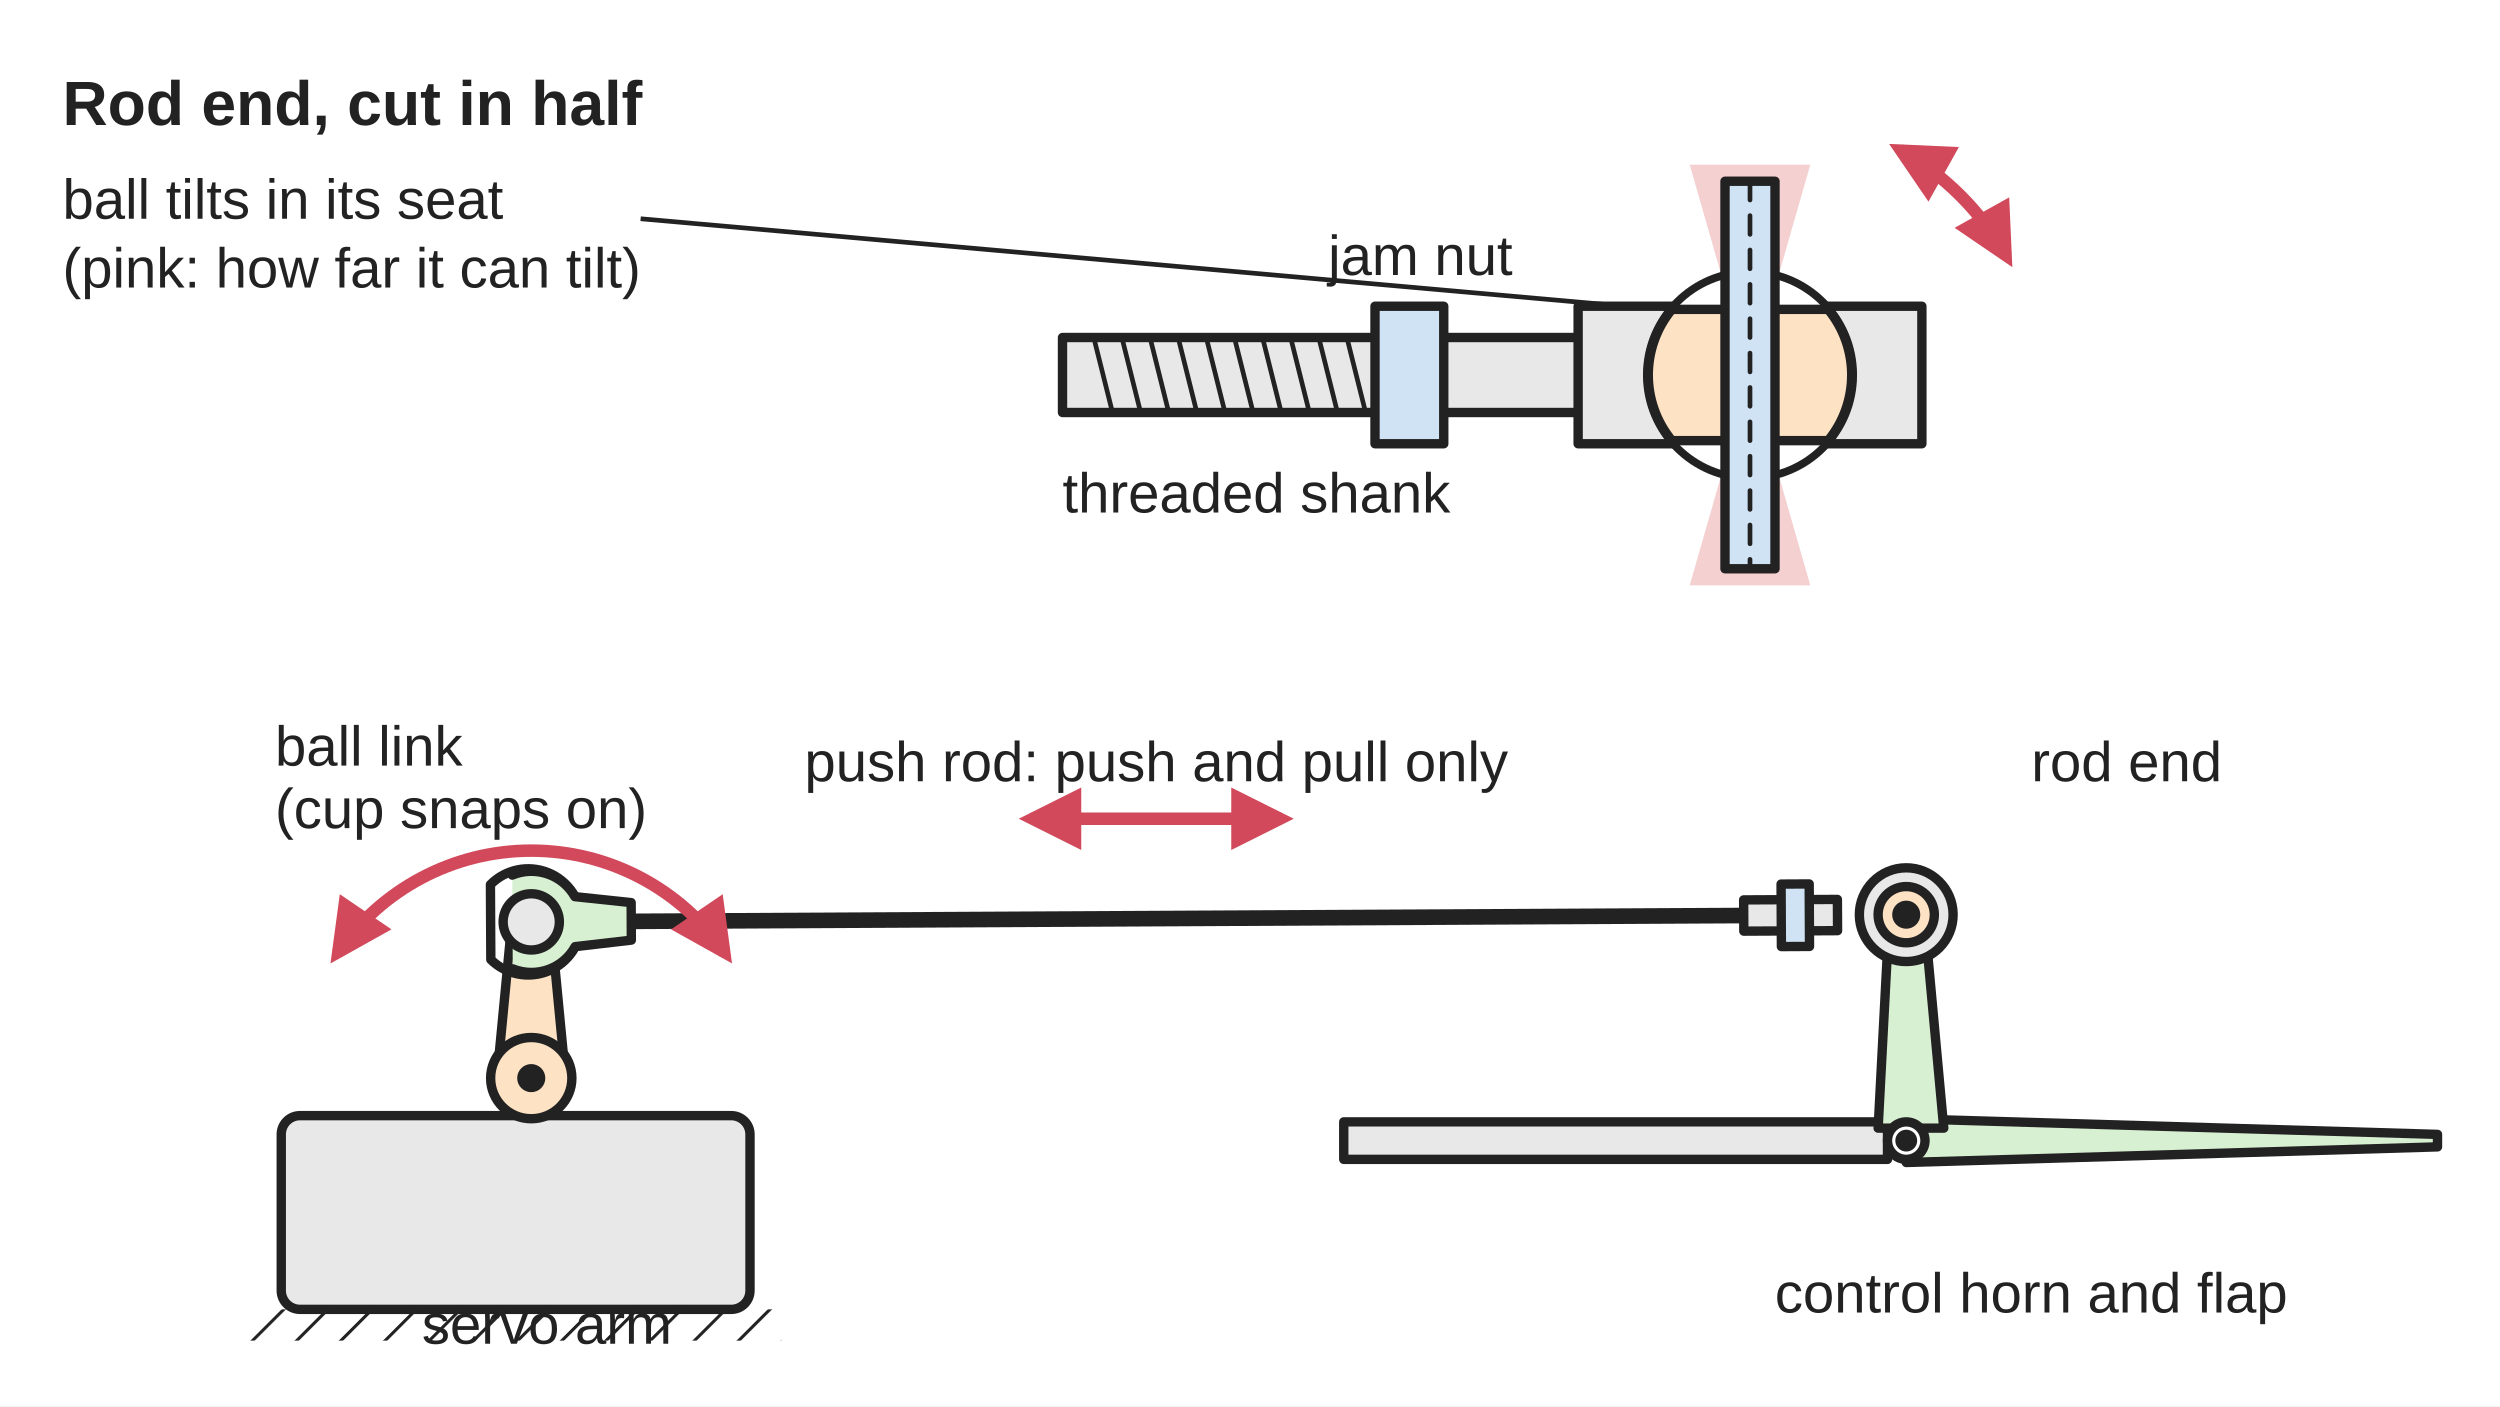
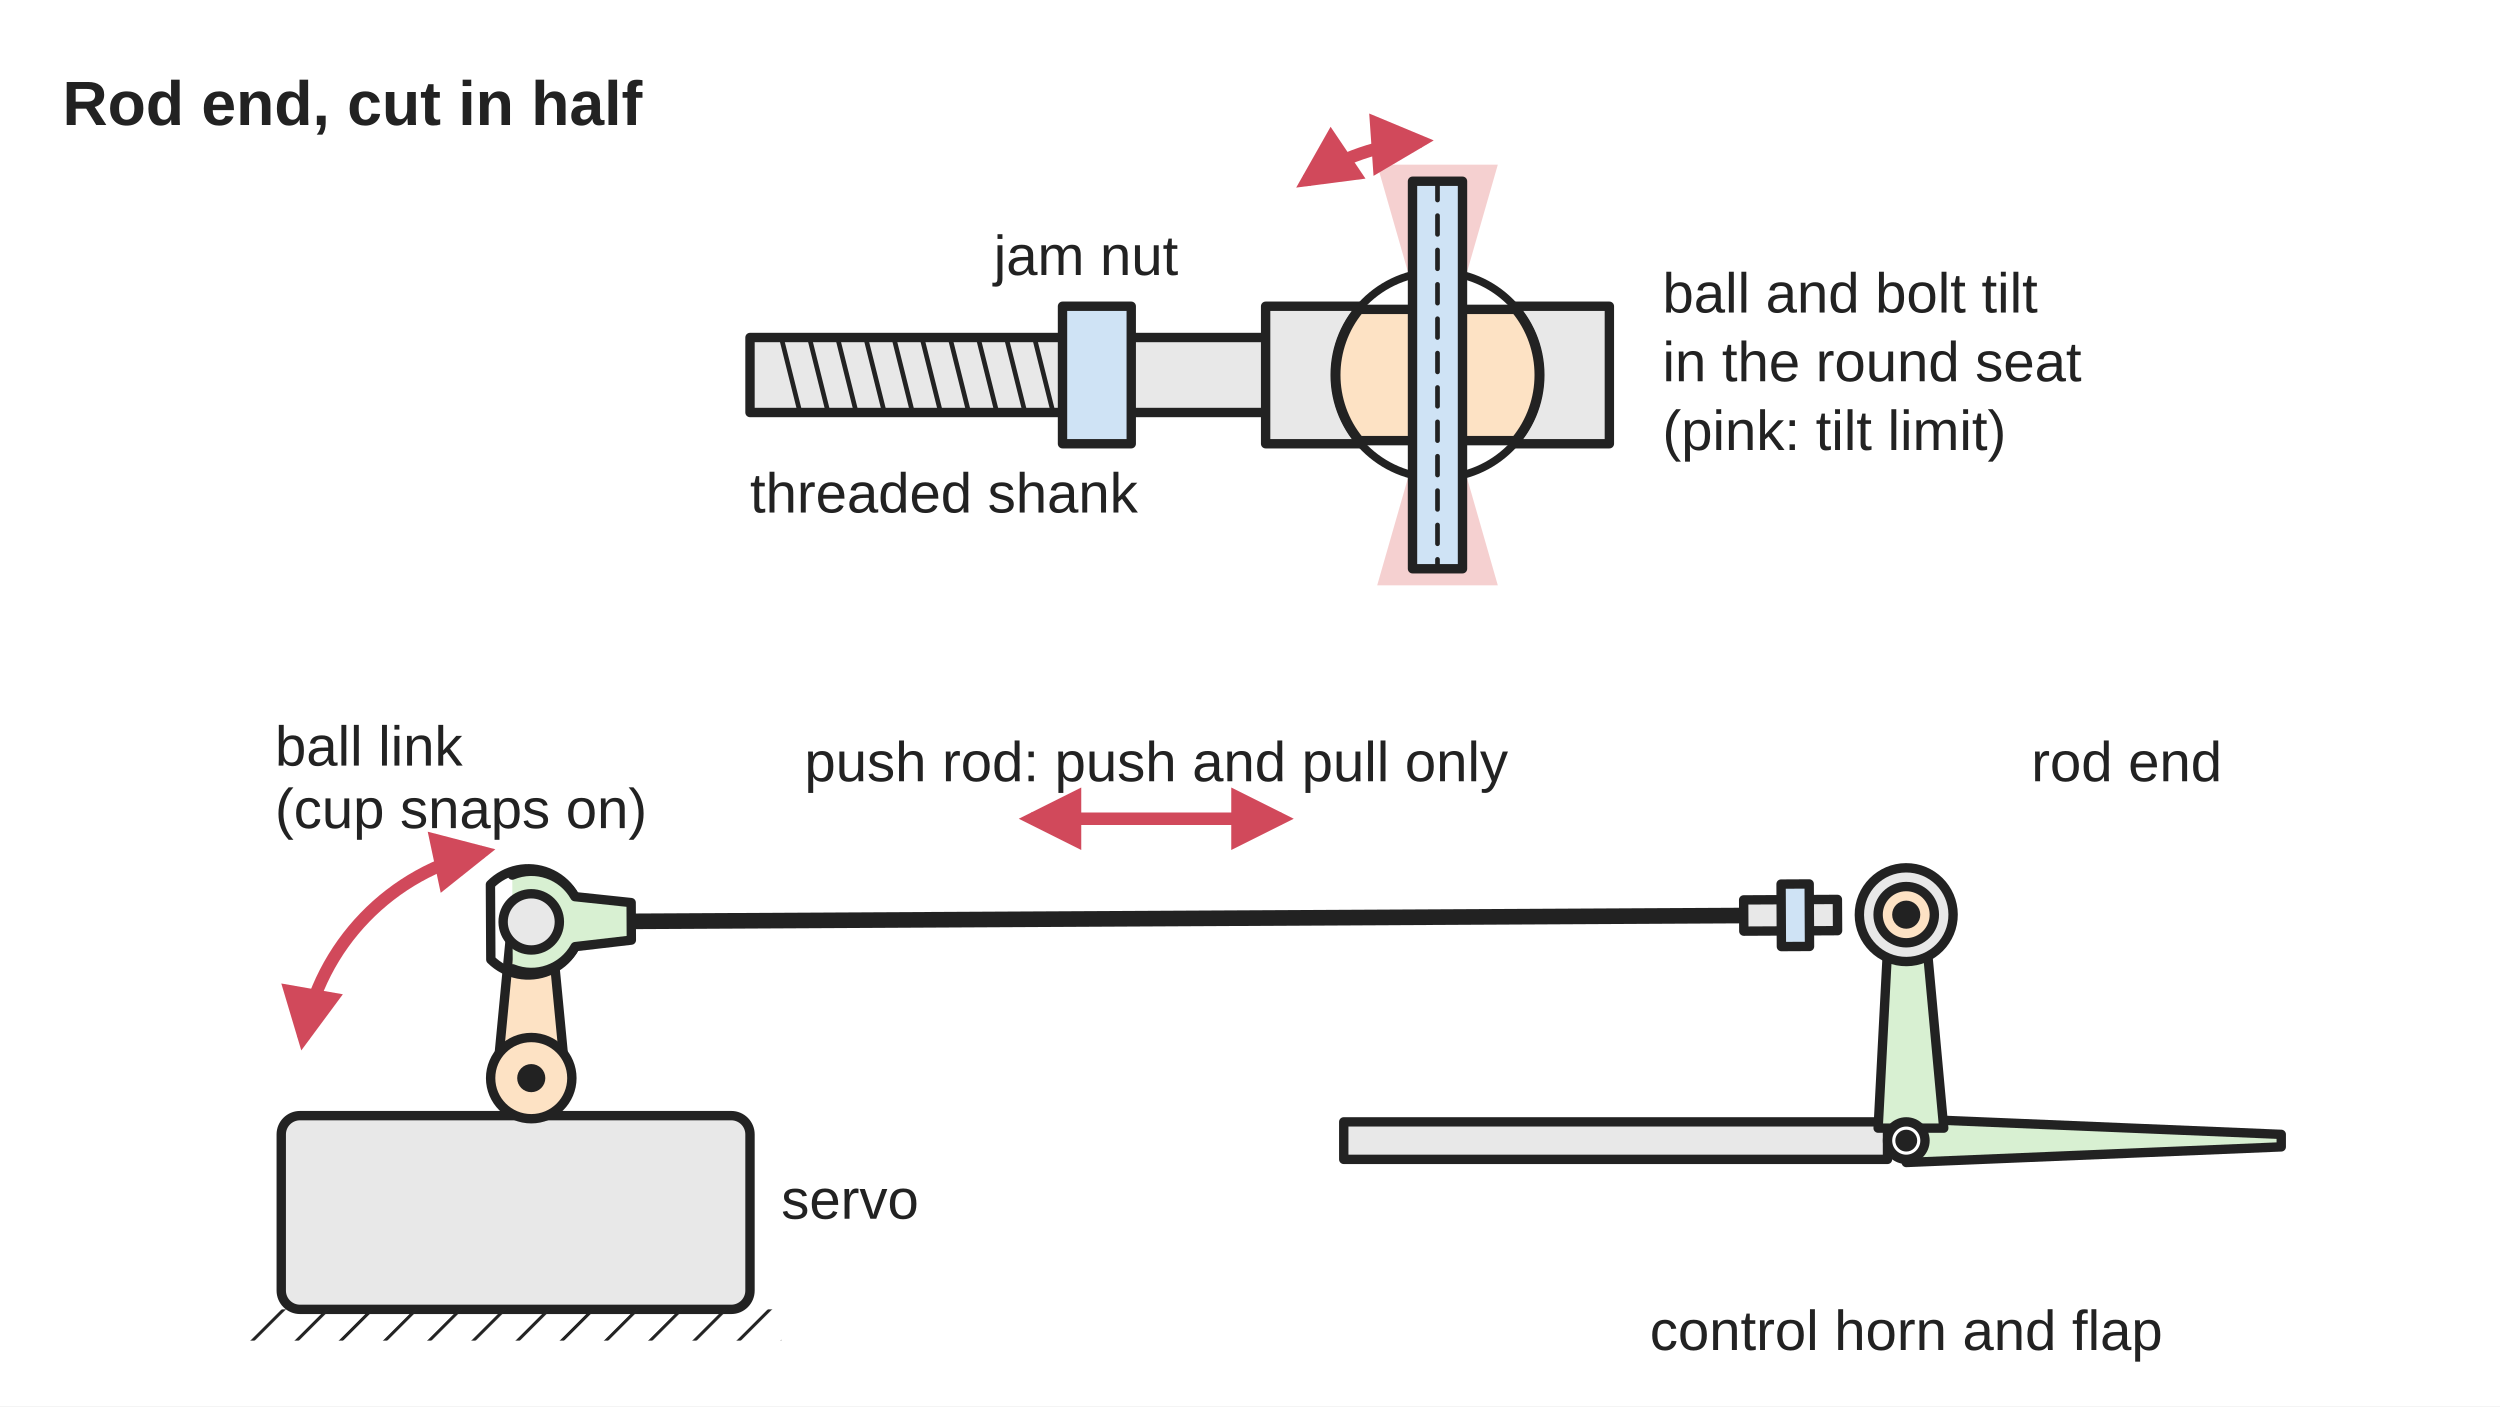
<svg xmlns="http://www.w3.org/2000/svg" viewBox="0 0 800 450" width="800" height="450" role="img">
  <rect width="800" height="450" fill="#ffffff" />
  <defs>
    <marker id="ah" viewBox="0 0 10 10" refX="8" refY="5" markerWidth="5" markerHeight="5" orient="auto-start-reverse">
      <path d="M0,0 L10,5 L0,10 z" fill="#d1495b" />
    </marker>
    <pattern id="hatch" width="10" height="10" patternUnits="userSpaceOnUse" patternTransform="rotate(45)">
      <line x1="0" y1="0" x2="0" y2="10" stroke="#222" stroke-width="2" />
    </pattern>
  </defs>
  <g stroke="#222" stroke-width="3" stroke-linejoin="round" stroke-linecap="round">
-     <path d="M560,120 L579.3,52.7 L540.7,52.7 Z" fill="#f5d0d0" stroke="none" />
-     <path d="M560,120 L579.3,187.3 L540.7,187.3 Z" fill="#f5d0d0" stroke="none" />
-     <rect x="340" y="108" width="172" height="24" fill="#e8e8e8" />
-     <line x1="350" y1="108" x2="356" y2="132" stroke-width="1.5" />
-     <line x1="359" y1="108" x2="365" y2="132" stroke-width="1.5" />
-     <line x1="368" y1="108" x2="374" y2="132" stroke-width="1.5" />
-     <line x1="377" y1="108" x2="383" y2="132" stroke-width="1.5" />
-     <line x1="386" y1="108" x2="392" y2="132" stroke-width="1.5" />
-     <line x1="395" y1="108" x2="401" y2="132" stroke-width="1.5" />
-     <line x1="404" y1="108" x2="410" y2="132" stroke-width="1.5" />
-     <line x1="413" y1="108" x2="419" y2="132" stroke-width="1.5" />
-     <line x1="422" y1="108" x2="428" y2="132" stroke-width="1.5" />
-     <line x1="431" y1="108" x2="437" y2="132" stroke-width="1.5" />
-     <rect x="440" y="98" width="22" height="44" fill="#cfe3f5" />
-     <path d="M505,98 L615,98 L615,142 L505,142 Z" fill="#e8e8e8" />
-     <circle cx="560" cy="120" r="33" fill="#ffffff" stroke-width="2.5" />
+     <path d="M460,120 L479.3,52.7 L440.7,52.7 Z" fill="#f5d0d0" stroke="none" />
+     <path d="M460,120 L479.3,187.3 L440.7,187.3 Z" fill="#f5d0d0" stroke="none" />
+     <rect x="240" y="108" width="172" height="24" fill="#e8e8e8" />
+     <line x1="250" y1="108" x2="256" y2="132" stroke-width="1.5" />
+     <line x1="259" y1="108" x2="265" y2="132" stroke-width="1.5" />
+     <line x1="268" y1="108" x2="274" y2="132" stroke-width="1.5" />
+     <line x1="277" y1="108" x2="283" y2="132" stroke-width="1.5" />
+     <line x1="286" y1="108" x2="292" y2="132" stroke-width="1.5" />
+     <line x1="295" y1="108" x2="301" y2="132" stroke-width="1.5" />
+     <line x1="304" y1="108" x2="310" y2="132" stroke-width="1.5" />
+     <line x1="313" y1="108" x2="319" y2="132" stroke-width="1.5" />
+     <line x1="322" y1="108" x2="328" y2="132" stroke-width="1.5" />
+     <line x1="331" y1="108" x2="337" y2="132" stroke-width="1.5" />
+     <rect x="340" y="98" width="22" height="44" fill="#cfe3f5" />
+     <path d="M405,98 L515,98 L515,142 L405,142 Z" fill="#e8e8e8" />
+     <circle cx="460" cy="120" r="33" fill="#ffffff" stroke-width="2.5" />
    <g>
-       <animateTransform attributeName="transform" type="rotate" values="0 560 120;0 560 120;14 560 120;14 560 120;-14 560 120;-14 560 120;0 560 120" keyTimes="0;0.08;0.32;0.4;0.72;0.8;1" dur="5s" repeatCount="indefinite" calcMode="spline" keySplines="0.4 0 0.2 1;0.4 0 0.2 1;0.4 0 0.2 1;0.4 0 0.2 1;0.4 0 0.2 1;0.4 0 0.2 1" />
-       <path d="M535,99 A33,33 0 0 0 535,141 L585,141 A33,33 0 0 0 585,99 Z" fill="#fde2c4" />
-       <rect x="552" y="58" width="16" height="124" fill="#cfe3f5" />
-       <line x1="560" y1="58" x2="560" y2="182" stroke-dasharray="6 5" stroke-width="1.5" />
+       <animateTransform attributeName="transform" type="rotate" values="0 460 120;0 460 120;14 460 120;14 460 120;-14 460 120;-14 460 120;0 460 120" keyTimes="0;0.08;0.32;0.4;0.72;0.8;1" dur="5s" repeatCount="indefinite" calcMode="spline" keySplines="0.4 0 0.2 1;0.4 0 0.2 1;0.4 0 0.2 1;0.4 0 0.2 1;0.4 0 0.2 1;0.4 0 0.2 1" />
+       <path d="M435,99 A33,33 0 0 0 435,141 L485,141 A33,33 0 0 0 485,99 Z" fill="#fde2c4" />
+       <rect x="452" y="58" width="16" height="124" fill="#cfe3f5" />
+       <line x1="460" y1="58" x2="460" y2="182" stroke-dasharray="6 5" stroke-width="1.5" />
    </g>
    <rect x="90" y="357" width="150" height="62" rx="6" fill="#e8e8e8" />
    <rect x="80" y="419" width="170" height="10" fill="url(#hatch)" stroke="none" />
    <path d="M430,359 L604,359 L604,371 L430,371 Z" fill="#e8e8e8" />
    <g>
      <animateTransform attributeName="transform" type="rotate" values="0 610 365;0 610 365;0.7 610 365;2.5 610 365;5.2 610 365;8.5 610 365;12.1 610 365;15.5 610 365;18.7 610 365;21.2 610 365;22.8 610 365;23.5 610 365;23.5 610 365;22.2 610 365;18.8 610 365;13.7 610 365;7.2 610 365;0 610 365;-7.2 610 365;-13.7 610 365;-18.9 610 365;-22.3 610 365;-23.5 610 365;-23.5 610 365;-22.9 610 365;-21.2 610 365;-18.7 610 365;-15.5 610 365;-12.1 610 365;-8.5 610 365;-5.2 610 365;-2.5 610 365;-0.7 610 365;0 610 365" keyTimes="0;0.08;0.104;0.128;0.152;0.176;0.2;0.224;0.248;0.272;0.296;0.32;0.4;0.432;0.464;0.496;0.528;0.56;0.592;0.624;0.656;0.688;0.72;0.8;0.82;0.84;0.86;0.88;0.9;0.92;0.94;0.96;0.98;1" dur="5s" repeatCount="indefinite" />
-       <path d="M610,358 L780,363 L780,367 L610,372 Z" fill="#d8f0d2" />
+       <path d="M610,358 L730,363 L730,367 L610,372 Z" fill="#d8f0d2" />
      <path d="M601,361 L605,285.0 L615,285.0 L622,361 Z" fill="#d8f0d2" />
      <circle cx="610" cy="293" r="5" fill="#ffffff" />
    </g>
    <circle cx="610" cy="365" r="6" fill="#ffffff" />
    <circle cx="610" cy="365" r="2" fill="#222" />
    <g>
      <animateTransform attributeName="transform" type="rotate" values="0 170 345;0 170 345;1 170 345;3.6 170 345;7.6 170 345;12.3 170 345;17.5 170 345;22.7 170 345;27.4 170 345;31.4 170 345;34 170 345;35 170 345;35 170 345;33 170 345;27.7 170 345;19.9 170 345;10.4 170 345;0 170 345;-10.4 170 345;-19.9 170 345;-27.7 170 345;-33 170 345;-35 170 345;-35 170 345;-34 170 345;-31.4 170 345;-27.4 170 345;-22.7 170 345;-17.5 170 345;-12.3 170 345;-7.6 170 345;-3.6 170 345;-1 170 345;0 170 345" keyTimes="0;0.08;0.104;0.128;0.152;0.176;0.2;0.224;0.248;0.272;0.296;0.32;0.4;0.432;0.464;0.496;0.528;0.56;0.592;0.624;0.656;0.688;0.72;0.8;0.82;0.84;0.86;0.88;0.9;0.92;0.94;0.96;0.98;1" dur="5s" repeatCount="indefinite" />
      <path d="M159,345 L164,293.0 L176,293.0 L181,345 Z" fill="#fde2c4" />
      <circle cx="170" cy="345" r="13" fill="#fde2c4" />
      <circle cx="170" cy="345" r="3" fill="#222" />
      <circle cx="170" cy="295" r="7" fill="#e8e8e8" />
    </g>
    <g transform="translate(170 295)">
      <animateTransform attributeName="transform" type="translate" values="170 295;170 295;170.9 295;173.2 295.1;176.6 295.4;180.7 296.2;185 297.3;189.3 298.9;193 300.6;196 302.3;198 303.6;198.7 304;198.7 304;197.3 303.1;193.3 300.7;187 298;179 295.8;170 295;161 295.8;153 298;146.7 300.7;142.7 303.1;141.3 304;141.3 304;142 303.6;144 302.3;147 300.6;150.7 298.9;155 297.3;159.3 296.2;163.4 295.4;166.8 295.1;169.1 295;170 295" keyTimes="0;0.08;0.104;0.128;0.152;0.176;0.2;0.224;0.248;0.272;0.296;0.32;0.4;0.432;0.464;0.496;0.528;0.56;0.592;0.624;0.656;0.688;0.72;0.8;0.82;0.84;0.86;0.88;0.9;0.92;0.94;0.96;0.98;1" dur="5s" repeatCount="indefinite" />
      <g transform="rotate(-0.3)">
        <animateTransform attributeName="transform" type="rotate" values="-0.3;-0.3;-0.3;-0.3;-0.3;-0.3;-0.4;-0.4;-0.5;-0.6;-0.6;-0.7;-0.7;-0.6;-0.5;-0.4;-0.3;-0.3;-0.3;-0.4;-0.5;-0.6;-0.7;-0.7;-0.6;-0.6;-0.5;-0.4;-0.4;-0.3;-0.3;-0.3;-0.3;-0.3" keyTimes="0;0.08;0.104;0.128;0.152;0.176;0.2;0.224;0.248;0.272;0.296;0.32;0.4;0.432;0.464;0.496;0.528;0.56;0.592;0.624;0.656;0.688;0.72;0.8;0.82;0.84;0.86;0.88;0.9;0.92;0.94;0.96;0.98;1" dur="5s" repeatCount="indefinite" />
        <line x1="30" y1="0" x2="392" y2="0" stroke-width="5" />
        <path d="M-13,-12 A17,17 0 1 1 -13,12 Z" fill="none" />
        <path d="M-6,-15 A16,16 0 0 1 14,-8 L32,-6 L32,6 L14,8 A16,16 0 0 1 -6,15" fill="#d8f0d2" />
        <circle cx="0" cy="0" r="9" fill="#e8e8e8" />
        <rect x="388" y="-5" width="30" height="10" fill="#e8e8e8" />
        <rect x="400" y="-10" width="9" height="20" fill="#cfe3f5" />
        <circle cx="440" cy="0" r="15" fill="#e8e8e8" />
        <circle cx="440" cy="0" r="9" fill="#fde2c4" />
        <circle cx="440" cy="0" r="3" fill="#222" />
      </g>
    </g>
  </g>
  <g fill="none" stroke="#d1495b" stroke-width="4" marker-end="url(#ah)">
-     <path d="M108,305 A75,75 0 0 1 232,305" marker-start="url(#ah)" />
+     <path d="M97.1,332.2 A74,74 0 0 1 154.6,272.6" marker-start="url(#ah)" />
    <line x1="330" y1="262" x2="410" y2="262" marker-start="url(#ah)" />
-     <path d="M608,48 A88,88 0 0 1 642,82" marker-start="url(#ah)" />
+     <path d="M418.1,57.8 A75,75 0 0 1 454.8,45.2" marker-start="url(#ah)" />
  </g>
  <g font-family="Arial, Helvetica, sans-serif" font-size="18" fill="#222">
    <text x="20" y="40" font-size="20" font-weight="bold">Rod end, cut in half</text>
-     <text x="20" y="70">ball tilts in its seat</text>
-     <text x="20" y="92">(pink: how far it can tilt)</text>
-     <text x="340" y="164">threaded shank</text>
-     <text x="425" y="88">jam nut</text>
-     <g stroke="#222" stroke-width="1.5">
-       <line x1="205" y1="70" x2="520" y2="98" />
-     </g>
-     <text x="175" y="430" text-anchor="middle">servo arm</text>
+     <text x="532" y="100">ball and bolt tilt</text>
+     <text x="532" y="122">in the round seat</text>
+     <text x="532" y="144">(pink: tilt limit)</text>
+     <text x="240" y="164">threaded shank</text>
+     <text x="318" y="88">jam nut</text>
+     <text x="250" y="390">servo</text>
    <text x="88" y="245">ball link</text>
    <text x="88" y="265">(cup snaps on)</text>
    <text x="370" y="250" text-anchor="middle">push rod: push and pull only</text>
    <text x="650" y="250">rod end</text>
-     <text x="650" y="420" text-anchor="middle">control horn and flap</text>
+     <text x="610" y="432" text-anchor="middle">control horn and flap</text>
  </g>
</svg>
